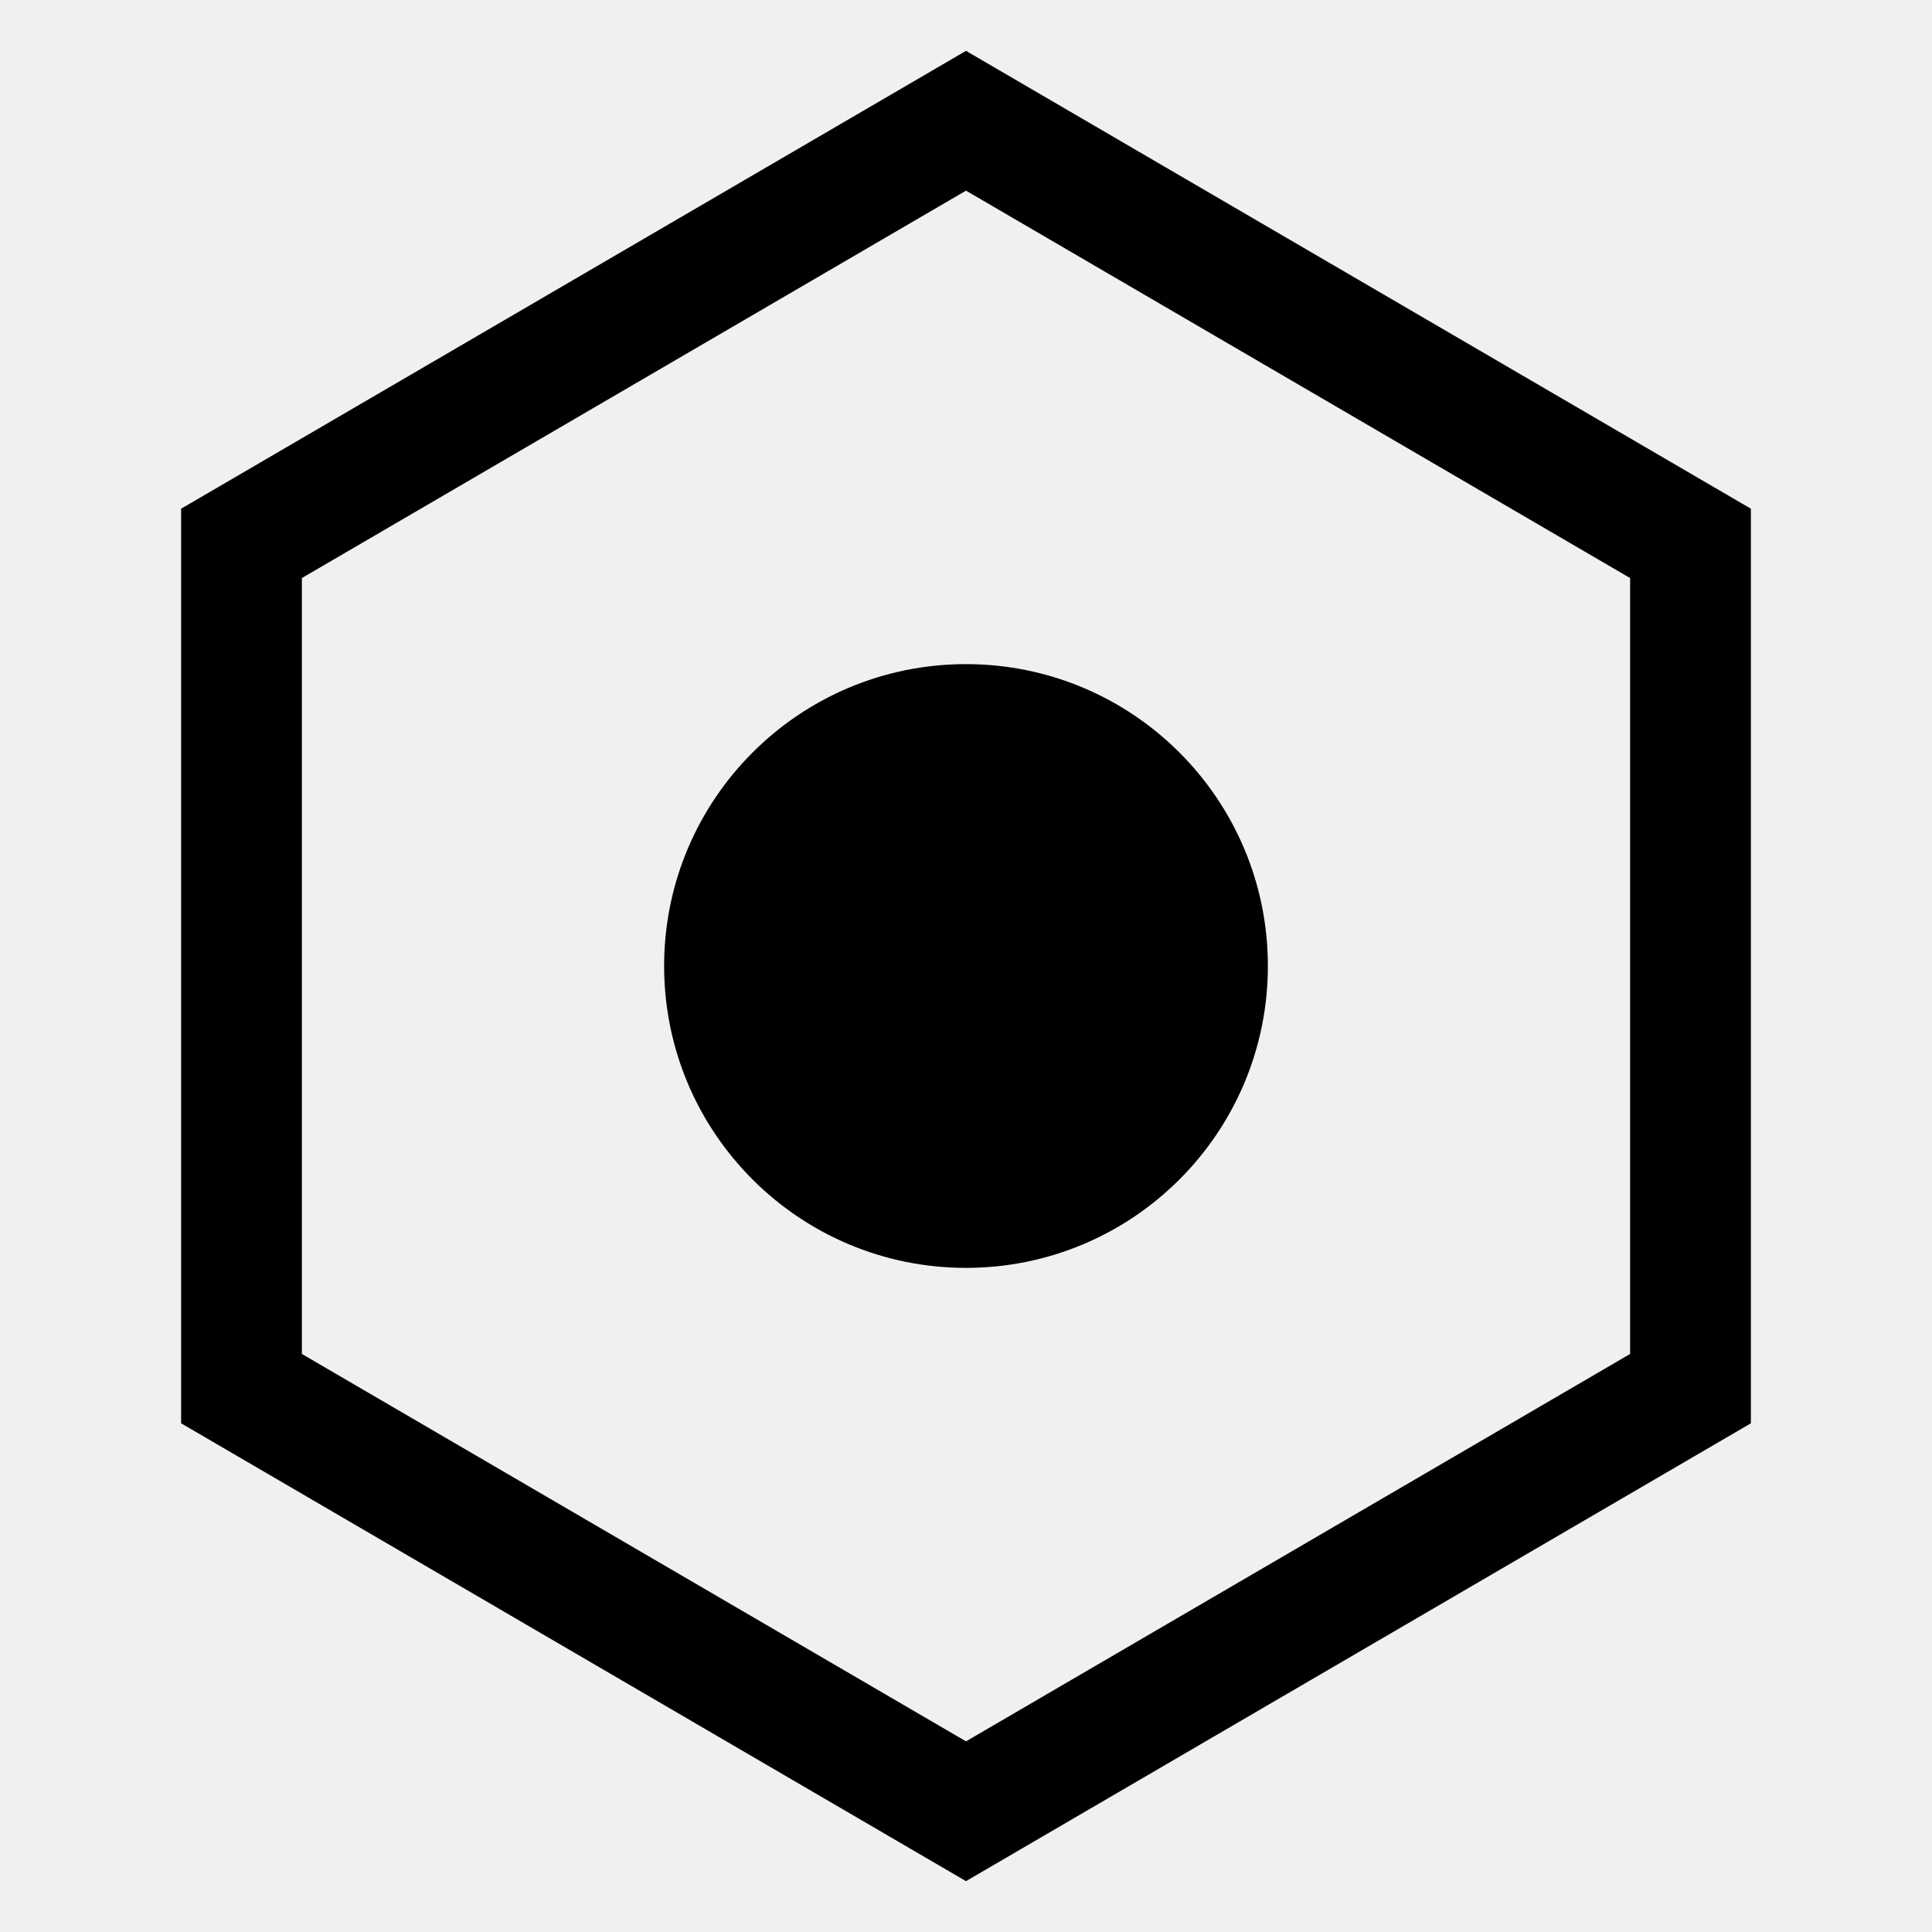
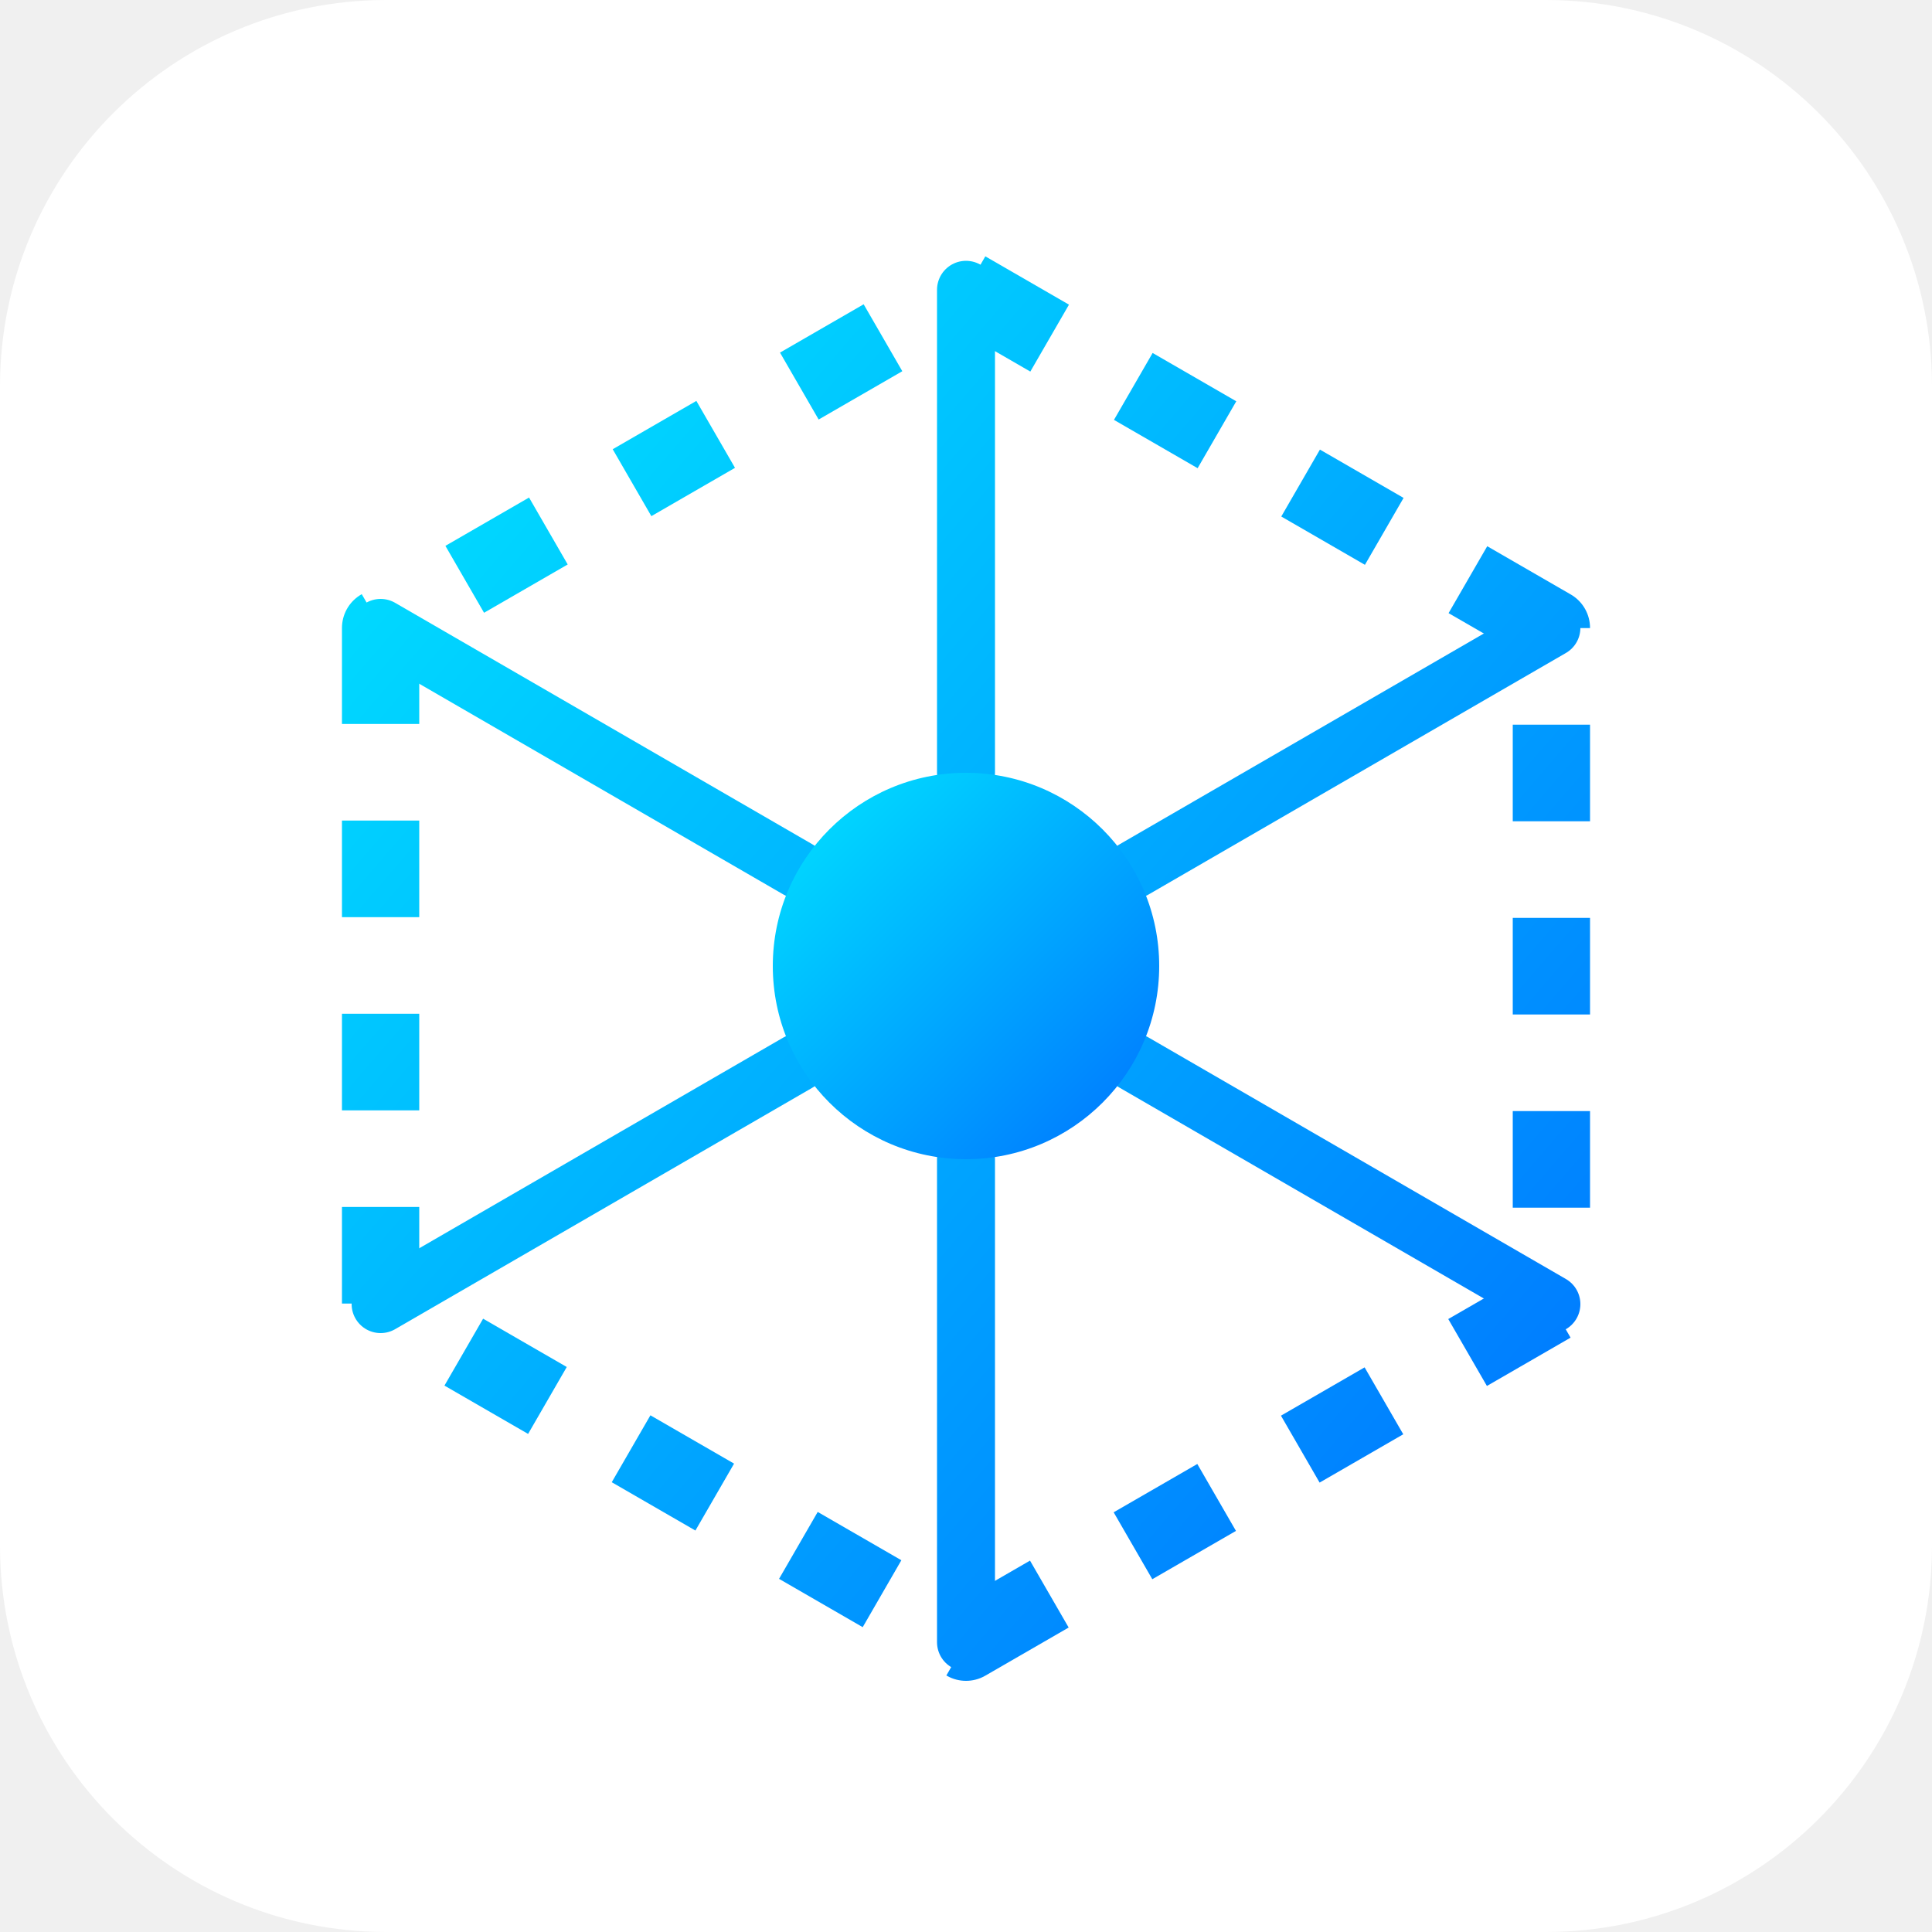
- <svg xmlns="http://www.w3.org/2000/svg" viewBox="0 0 32 32" fill="none">
+ <svg xmlns="http://www.w3.org/2000/svg" viewBox="0 0 100 100" fill="none">
  <defs>
-     <linearGradient id="icon-grad" x1="0%" y1="0%" x2="100%" y2="100%">
-       <stop offset="0%" stopColor="#4facfe" />
-       <stop offset="100%" stopColor="#00f2fe" />
+     <linearGradient id="logo-grad" x1="0%" y1="0%" x2="100%" y2="100%">
+       <stop offset="0%" stop-color="#00E5FF" />
+       <stop offset="100%" stop-color="#0072FF" />
    </linearGradient>
  </defs>
-   <path d="M16 2 L28 9 L28 23 L16 30 L4 23 L4 9 L16 2Z" stroke="url(#icon-grad)" stroke-width="2" />
-   <circle cx="16" cy="16" r="5" fill="url(#icon-grad)" />
+   <rect width="100" height="100" rx="20" fill="#FFFFFF" />
+   <path d="M50 15 L80.3 32.5 L80.3 67.5 L50 85 L19.7 67.5 L19.7 32.5 Z" stroke="url(#logo-grad)" stroke-width="4" stroke-dasharray="5 5" stroke-linejoin="round" />
+   <path d="M50 15 L50 40            M80.3 32.5 L58.7 45            M80.3 67.5 L58.7 55            M50 85 L50 60            M19.7 67.5 L41.3 55            M19.7 32.5 L41.3 45" stroke="url(#logo-grad)" stroke-width="3" stroke-linecap="round" />
+   <circle cx="50" cy="50" r="10" fill="url(#logo-grad)" />
</svg>
